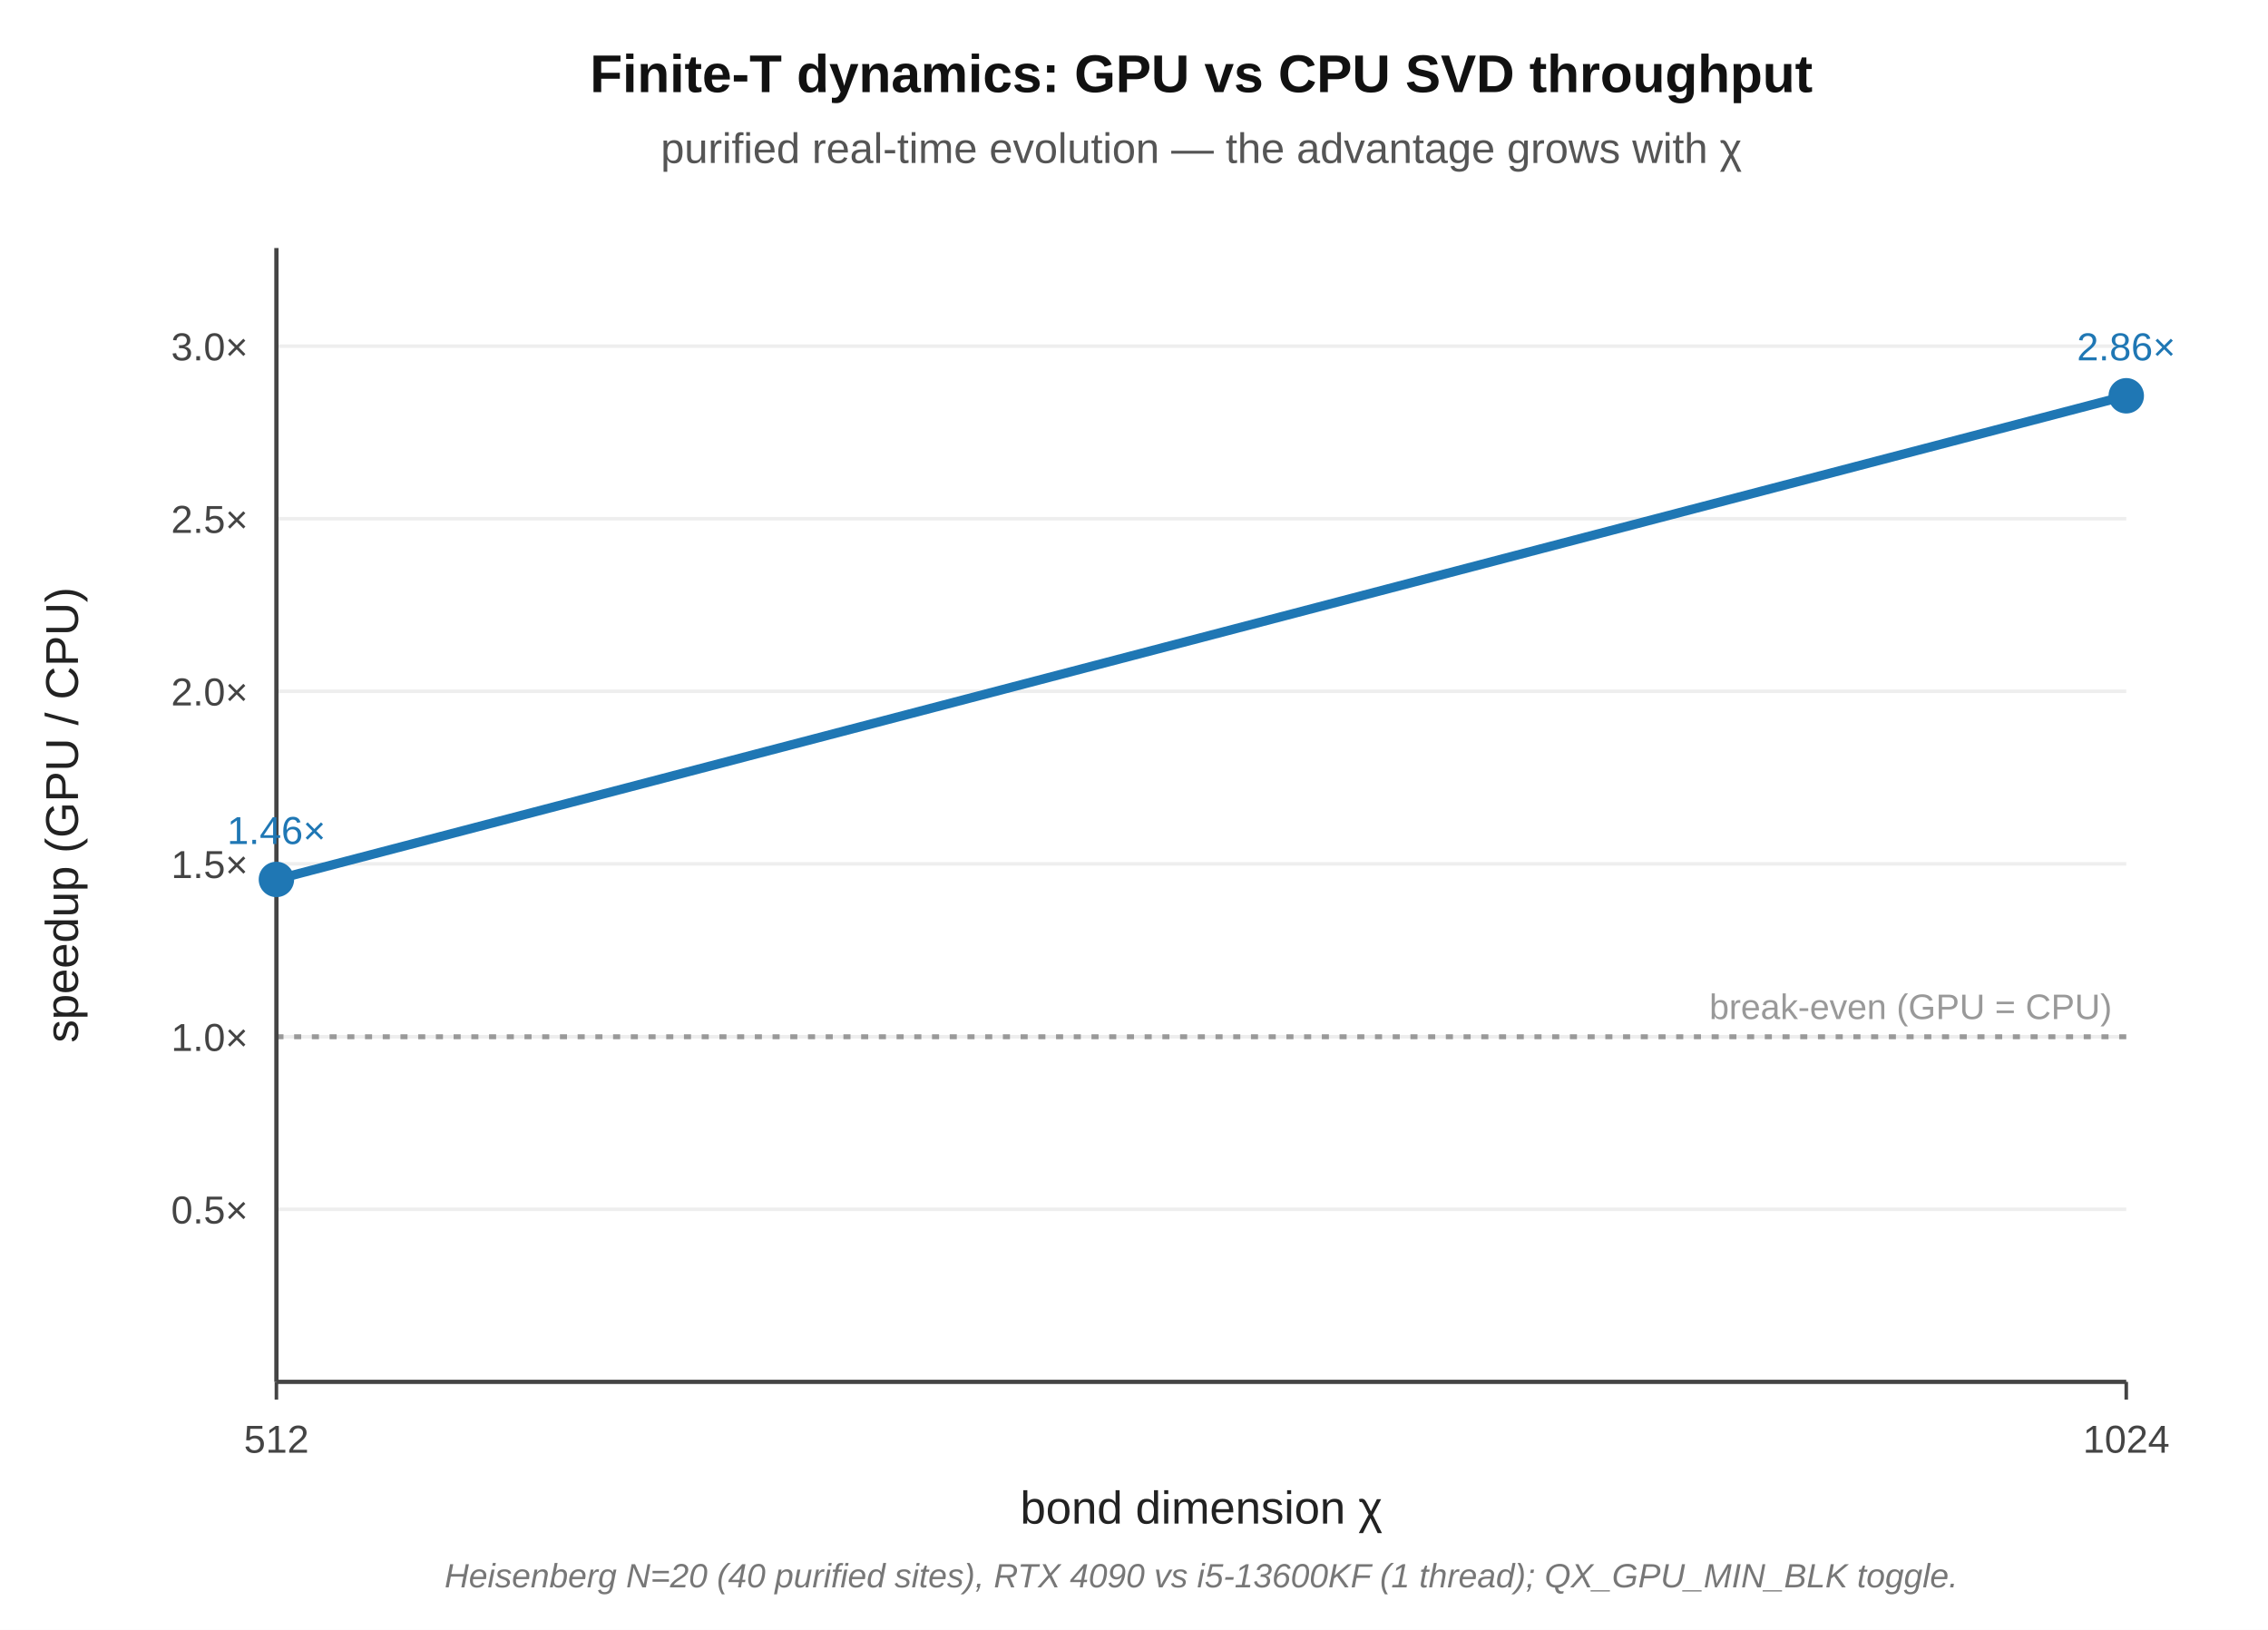
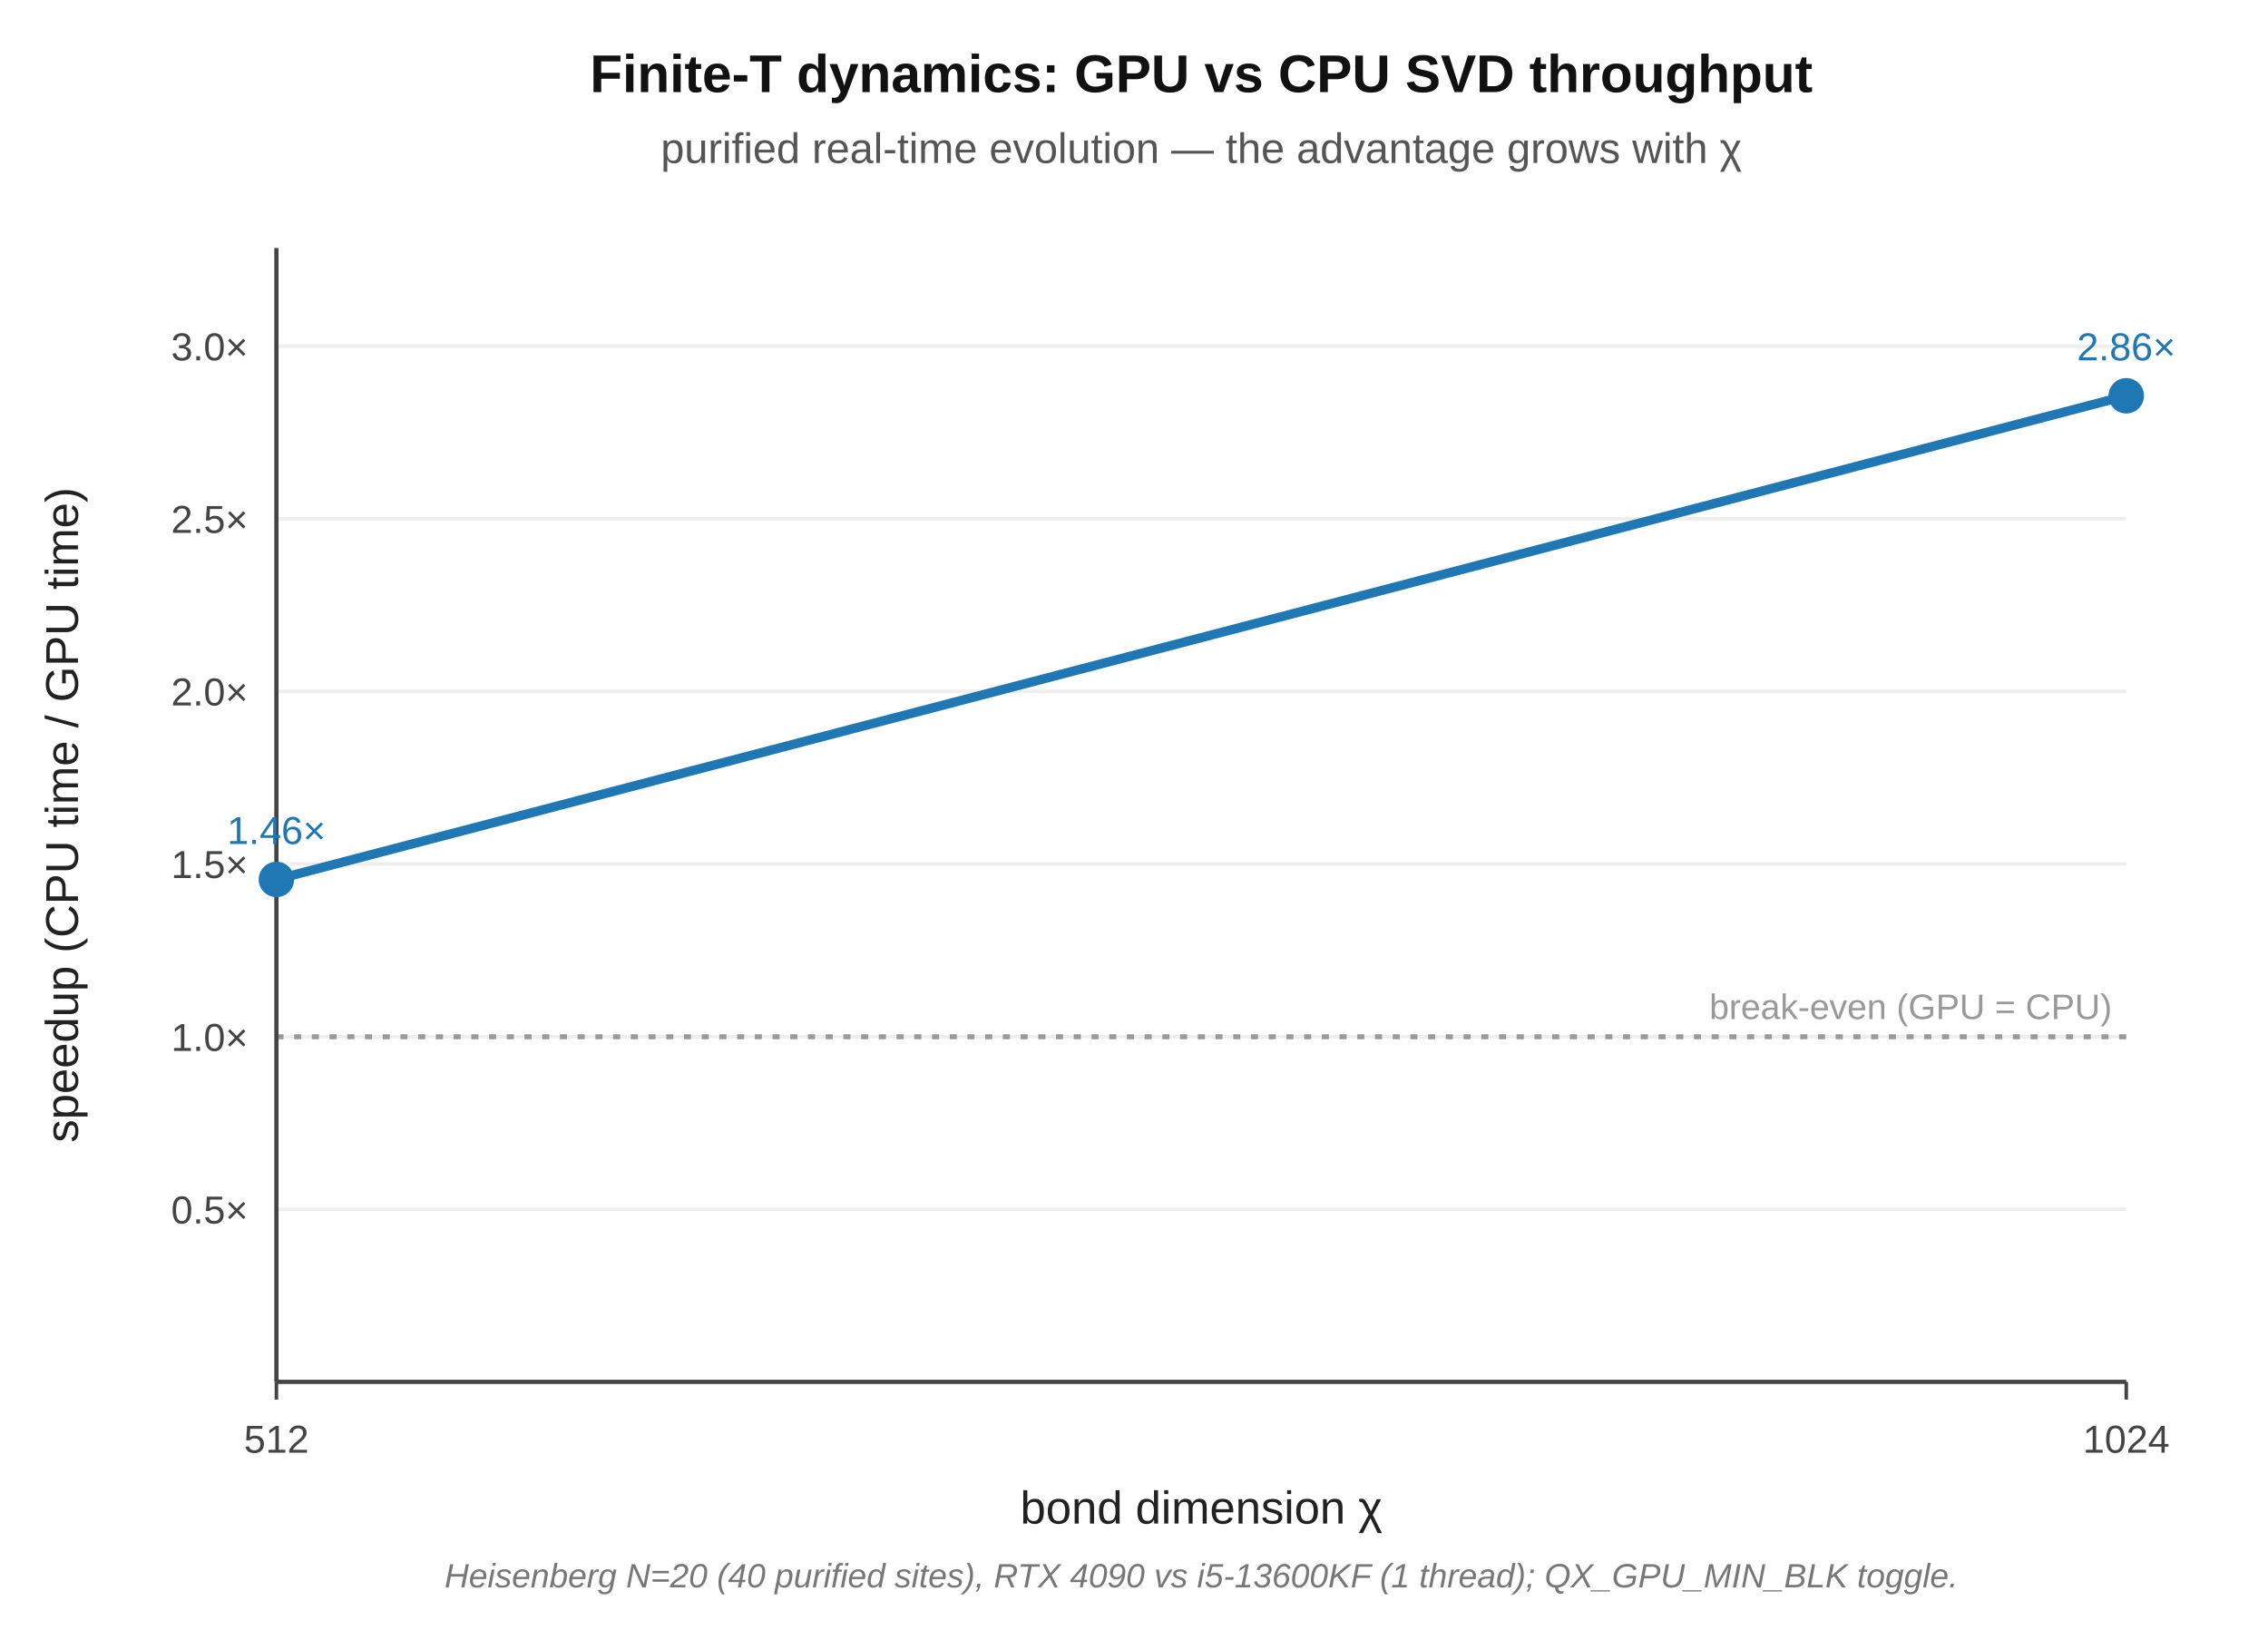
<svg xmlns="http://www.w3.org/2000/svg" width="640" height="460" viewBox="0 0 640 460" font-family="Segoe UI, Arial, sans-serif">
  <rect width="640" height="460" fill="white" />
  <line x1="78" y1="341.3" x2="600" y2="341.3" stroke="#eee" stroke-width="1" />
  <text x="70" y="345.3" text-anchor="end" font-size="11" fill="#444">0.5×</text>
  <line x1="78" y1="292.6" x2="600" y2="292.6" stroke="#eee" stroke-width="1" />
  <text x="70" y="296.6" text-anchor="end" font-size="11" fill="#444">1.0×</text>
  <line x1="78" y1="243.8" x2="600" y2="243.8" stroke="#eee" stroke-width="1" />
  <text x="70" y="247.8" text-anchor="end" font-size="11" fill="#444">1.5×</text>
  <line x1="78" y1="195.1" x2="600" y2="195.1" stroke="#eee" stroke-width="1" />
  <text x="70" y="199.1" text-anchor="end" font-size="11" fill="#444">2.0×</text>
  <line x1="78" y1="146.4" x2="600" y2="146.4" stroke="#eee" stroke-width="1" />
  <text x="70" y="150.4" text-anchor="end" font-size="11" fill="#444">2.5×</text>
  <line x1="78" y1="97.7" x2="600" y2="97.7" stroke="#eee" stroke-width="1" />
  <text x="70" y="101.7" text-anchor="end" font-size="11" fill="#444">3.0×</text>
  <line x1="78" y1="292.6" x2="600" y2="292.6" stroke="#999" stroke-width="1.4" stroke-dasharray="2,3" />
  <text x="596" y="287.6" text-anchor="end" font-size="10" fill="#999">break-even (GPU = CPU)</text>
  <line x1="78.0" y1="390" x2="78.0" y2="395" stroke="#444" stroke-width="1" />
  <text x="78.0" y="410" text-anchor="middle" font-size="11" fill="#444">512</text>
  <line x1="600.0" y1="390" x2="600.0" y2="395" stroke="#444" stroke-width="1" />
  <text x="600.0" y="410" text-anchor="middle" font-size="11" fill="#444">1024</text>
  <line x1="78" y1="70" x2="78" y2="390" stroke="#444" stroke-width="1.2" />
  <line x1="78" y1="390" x2="600" y2="390" stroke="#444" stroke-width="1.2" />
  <text x="339" y="430" text-anchor="middle" font-size="13" fill="#222">bond dimension  χ</text>
-   <text x="22" y="230" text-anchor="middle" font-size="13" fill="#222" transform="rotate(-90 22 230)">speedup  (GPU / CPU)</text>
+   <text x="22" y="230" text-anchor="middle" font-size="13" fill="#222" transform="rotate(-90 22 230)">speedup  (CPU time / GPU time)</text>
  <text x="339" y="26" text-anchor="middle" font-size="15" font-weight="bold" fill="#111">Finite-T dynamics: GPU vs CPU SVD throughput</text>
  <text x="339" y="46" text-anchor="middle" font-size="12" fill="#555">purified real-time evolution — the advantage grows with χ</text>
  <polyline points="78.0,248.2 600.0,111.7" fill="none" stroke="#1f77b4" stroke-width="2.6" />
  <circle cx="78.0" cy="248.2" r="5" fill="#1f77b4" />
  <text x="78.0" y="238.2" text-anchor="middle" font-size="11" fill="#1f77b4">1.46×</text>
  <circle cx="600.0" cy="111.7" r="5" fill="#1f77b4" />
  <text x="600.0" y="101.7" text-anchor="middle" font-size="11" fill="#1f77b4">2.86×</text>
  <text x="339" y="448" text-anchor="middle" font-size="9.5" fill="#777" font-style="italic">Heisenberg N=20 (40 purified sites), RTX 4090 vs i5-13600KF (1 thread); QX_GPU_MIN_BLK toggle.</text>
</svg>
